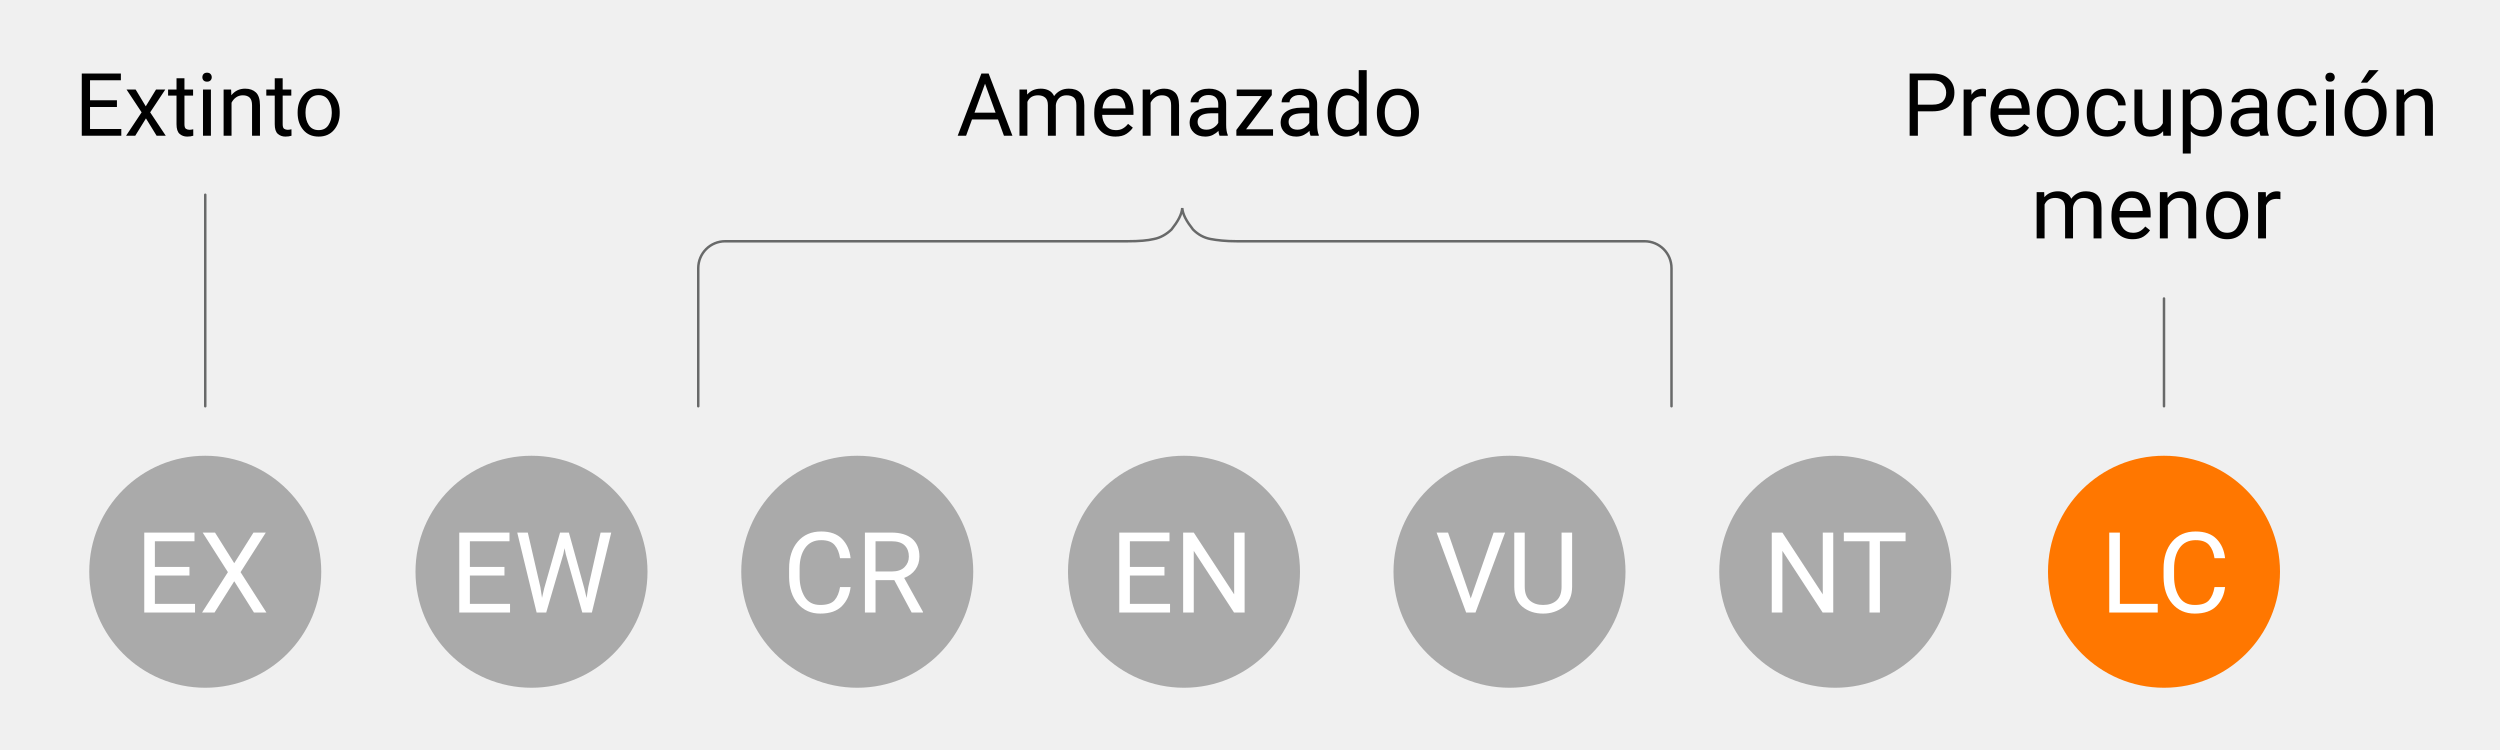
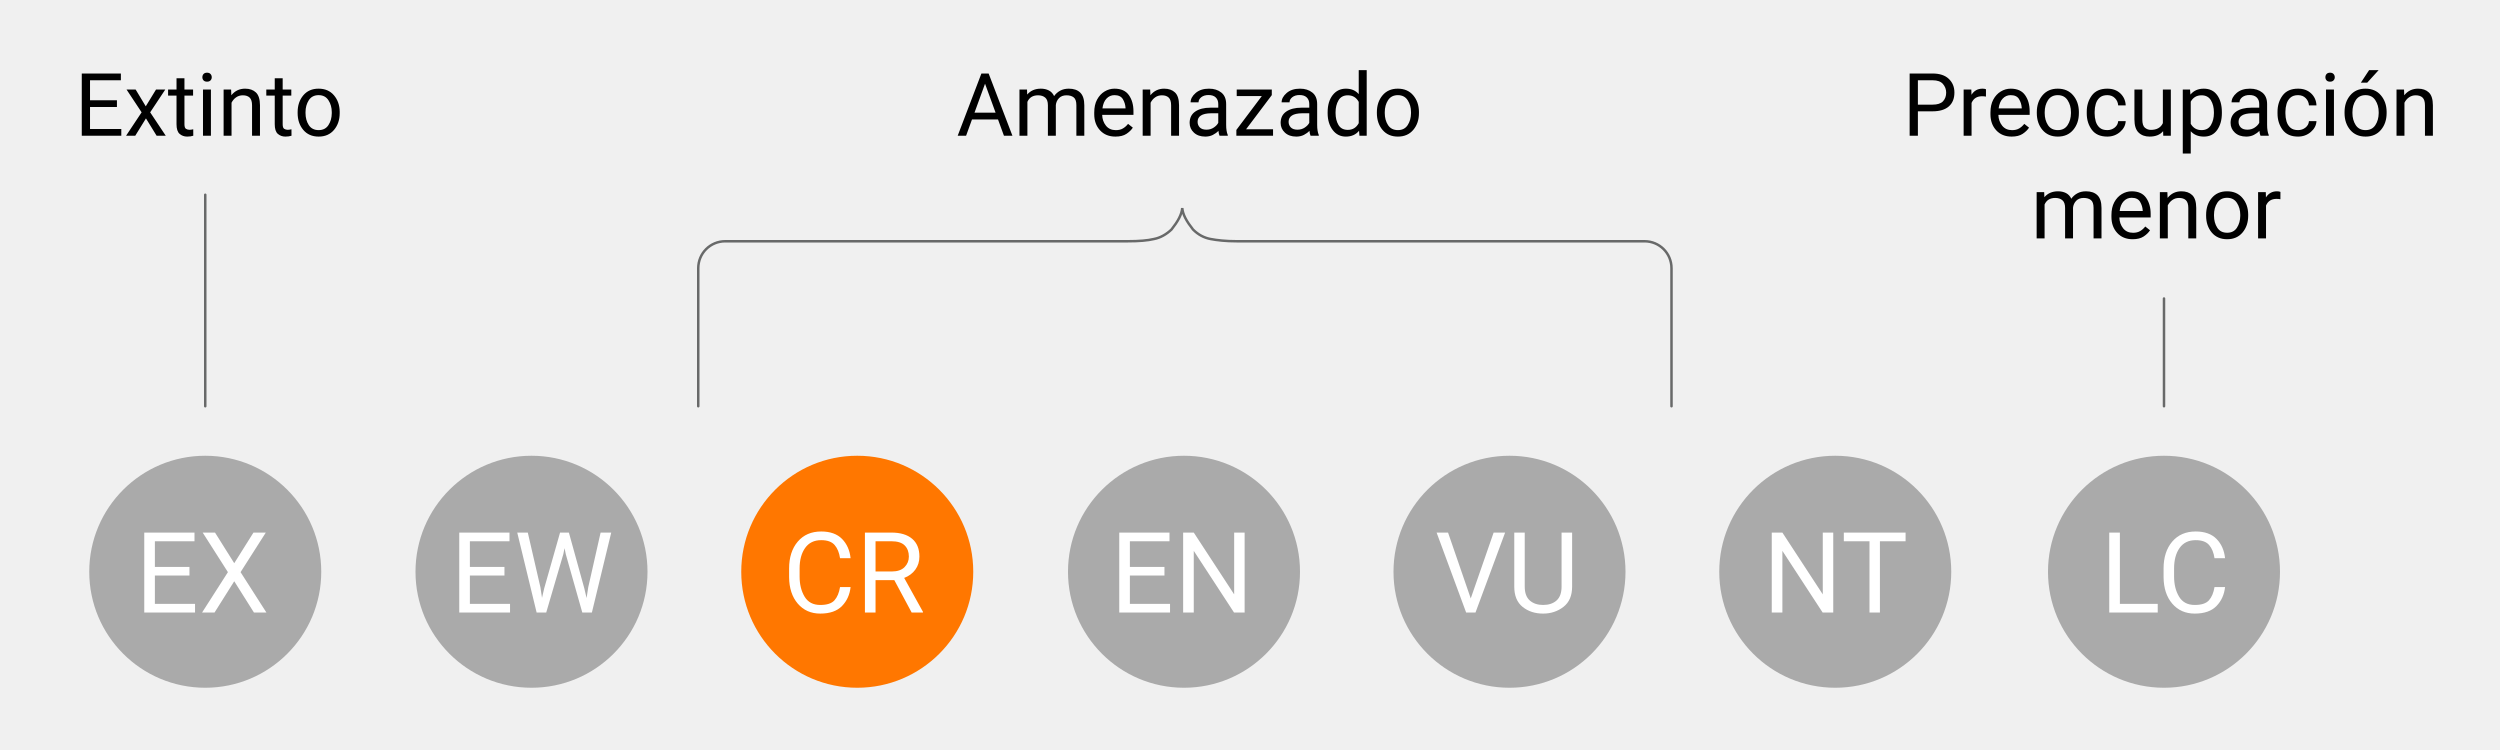
<svg xmlns="http://www.w3.org/2000/svg" version="1.1" id="Capa_1" x="0px" y="0px" viewBox="0 0 1000 300" style="enable-background:new 0 0 1000 300;" xml:space="preserve">
  <style type="text/css">
	.st0{fill:#AAAAAA;}
	.st1{fill:#FFFFFF;}
	.st2{font-family:"Roboto", sans-serif}
	.st3{font-size:44.961px;}
	.st4{fill:#ff7700;}
	.st5{font-size:35px;}
	.st6{fill:none;stroke:#686969;stroke-linecap:round;}
</style>
  <g id="ex">
    <circle class="st0" cx="82.1" cy="228.7" r="46.4" />
    <text transform="matrix(1 0 0 1 54 245)" class="st1 st2 st3">EX</text>
  </g>
  <g id="ew">
    <circle class="st0" cx="212.6" cy="228.7" r="46.4" />
    <text transform="matrix(1 0 0 1 180 245)" class="st1 st2 st3">EW</text>
  </g>
  <g id="cr">
-     <circle class="st0" cx="342.9" cy="228.7" r="46.4" />
+     <circle class="st4" cx="342.9" cy="228.7" r="46.4" />
    <text transform="matrix(1 0 0 1 313 245)" class="st1 st2 st3">CR</text>
  </g>
  <g id="en">
    <circle class="st0" cx="473.6" cy="228.7" r="46.4" />
    <text transform="matrix(1 0 0 1 444 245)" class="st1 st2 st3">EN</text>
  </g>
  <g id="vu">
    <circle class="st0" cx="603.8" cy="228.7" r="46.4" />
    <text transform="matrix(1 0 0 1 574 245)" class="st1 st2 st3">VU</text>
  </g>
  <g id="nt">
    <circle class="st0" cx="734.1" cy="228.7" r="46.4" />
    <text transform="matrix(1 0 0 1 705 245)" class="st1 st2 st3">NT</text>
  </g>
  <g id="lc">
-     <circle class="st4" cx="865.6" cy="228.7" r="46.4" />
+     <circle class="st0" cx="865.6" cy="228.7" r="46.4" />
    <text transform="matrix(1 0 0 1 840 245)" class="st1 st2 st3">LC</text>
  </g>
  <g>
    <text transform="matrix(1 0 0 1 29.8186 54.2935)" class="st2 st5">Extinto</text>
    <text transform="matrix(1 0 0 1 382.5784 54.2935)" class="st2 st5">Amenazado</text>
    <text transform="matrix(1 0 0 1 760.9694 54.2935)" class="st2 st5">Preocupación</text>
    <text transform="matrix(1 0 0 1 812.2867 95.3477)" class="st2 st5">menor</text>
  </g>
  <line class="st6" x1="865.6" y1="119.4" x2="865.6" y2="162.5" />
  <path class="st6" d="M279.3,162.5v-55.2c0-6,4.8-10.8,10.8-10.8h161.1c4.4,0,7.9-0.3,10.4-0.9c2.6-0.5,5-1.9,7-3.8  c2.6-3.3,4.1-6,4.3-8.6c0.2,2.6,1.7,5.3,4.3,8.6c2.1,2.1,4.4,3.3,7,3.8c2.6,0.5,6.2,0.9,10.4,0.9h163.2c6,0,10.8,4.8,10.8,10.8v55.2  " />
  <line class="st6" x1="82.1" y1="77.9" x2="82.1" y2="162.5" />
</svg>
